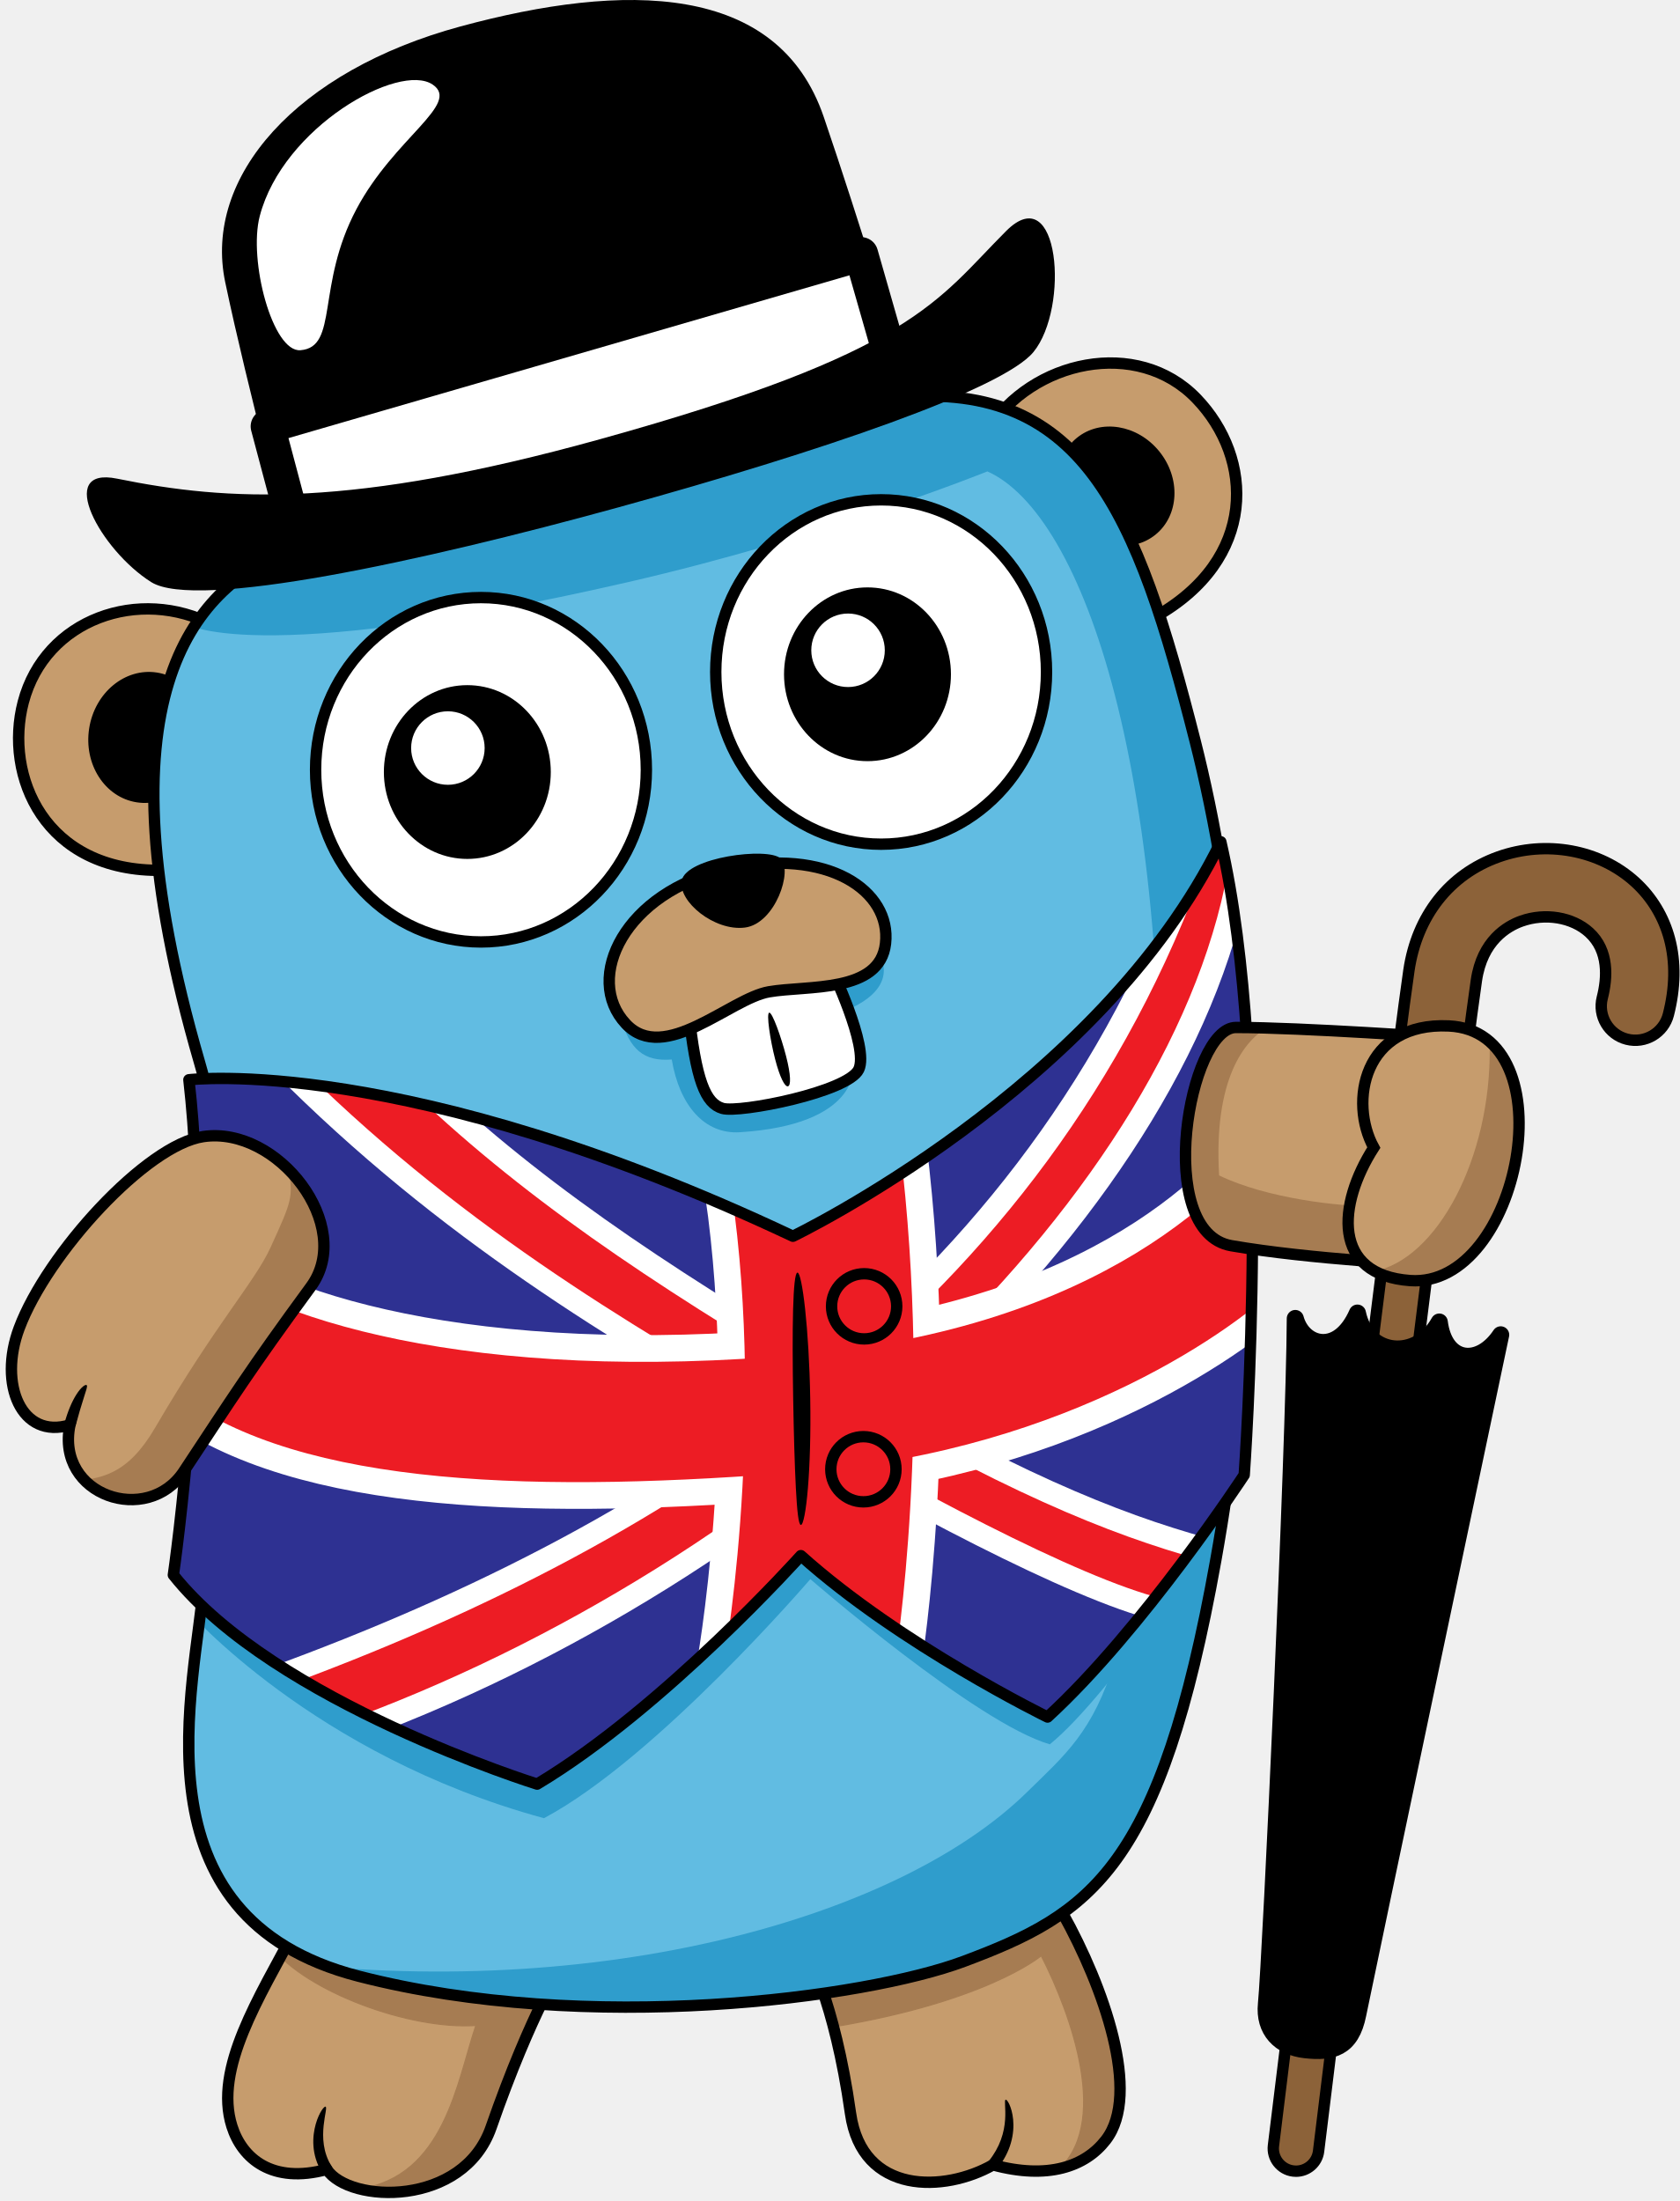
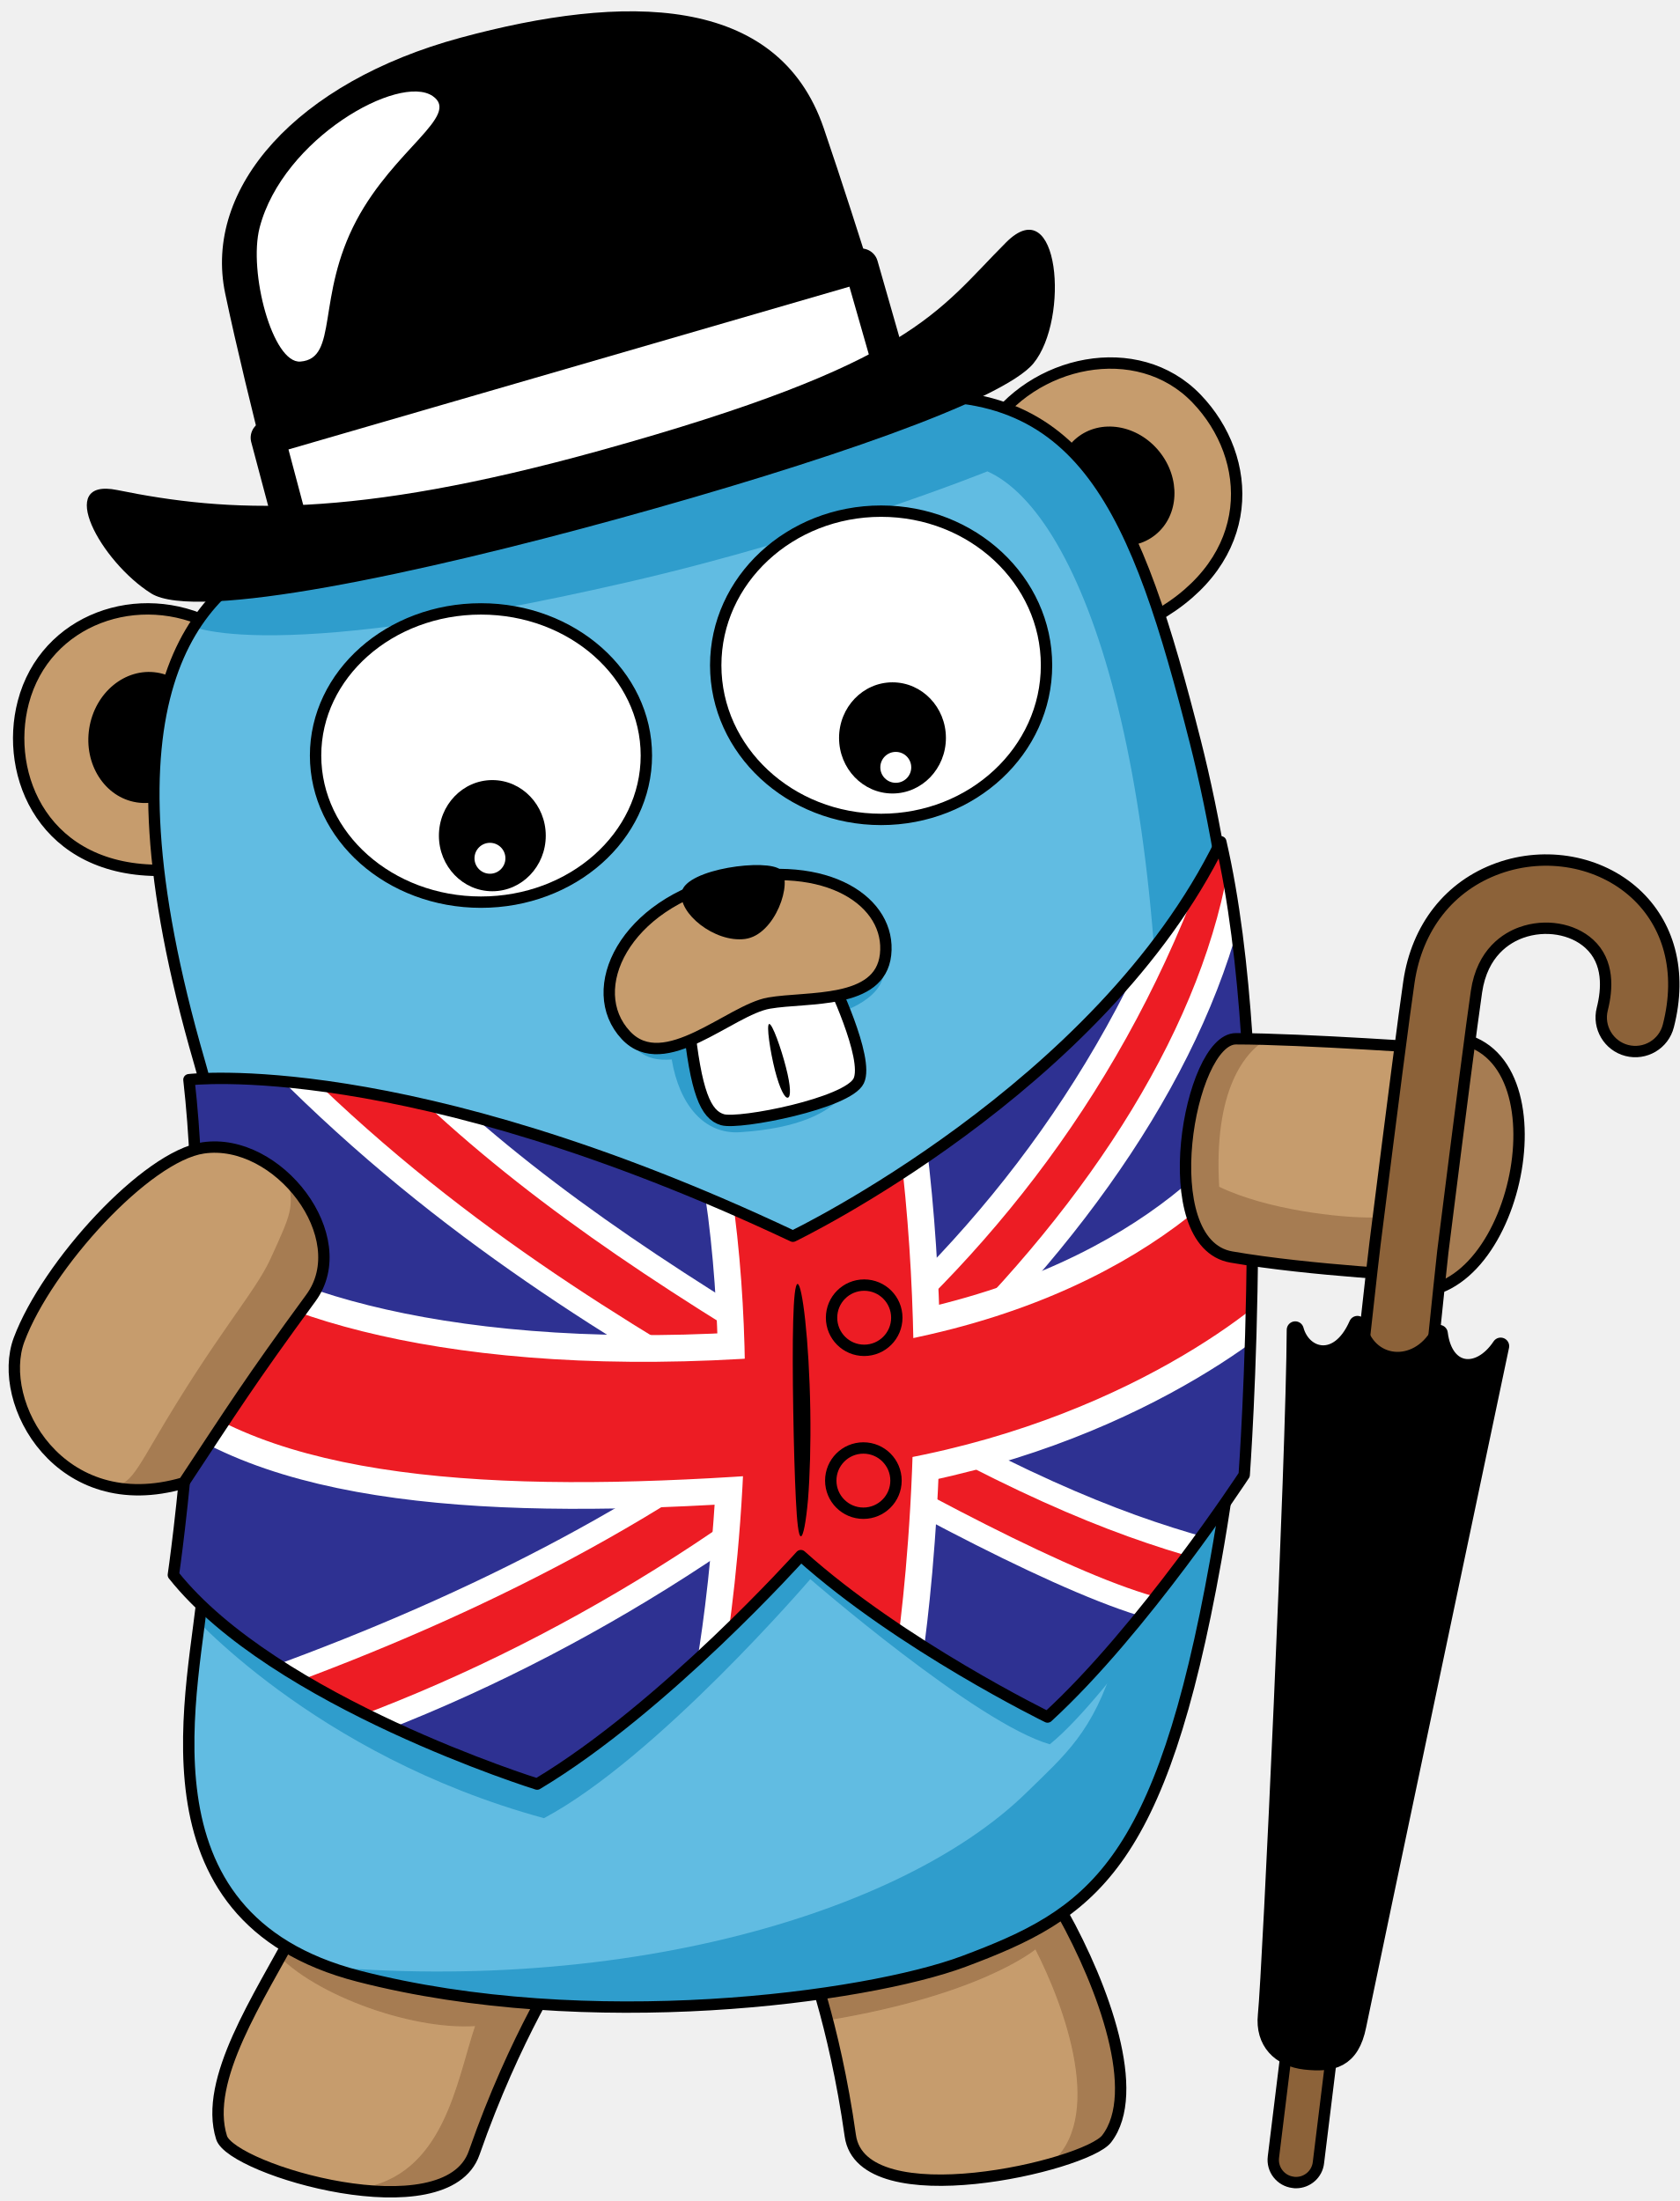
- <svg xmlns="http://www.w3.org/2000/svg" xmlns:xlink="http://www.w3.org/1999/xlink" version="1.1" id="Layer_3" x="0px" y="0px" width="1477.458px" height="1936.383px" viewBox="0 0 1477.458 1936.383" enable-background="new 0 0 1477.458 1936.383" xml:space="preserve">
-   <g>
-     <g>
-       <defs>
-         <path id="SVGID_1_" d="M259.496,1697.944c-31.334,59.332-71.571,121.773-55.5,172.664c9,28.5,35.5,51,83.5,38     c19.765,30.003,120,33.334,144.5-37c35.999-103.346,64.166-145.664,64.166-145.664L259.496,1697.944z" />
-       </defs>
-       <clipPath id="SVGID_2_">
-         <use xlink:href="#SVGID_1_" overflow="visible" />
-       </clipPath>
-       <path clip-path="url(#SVGID_2_)" fill="#C69C6D" d="M194.927,1880.61c-16.68-41.699,46.137-153.332,64.568-182.666    s264.432-9.334,249.432,29.666s-63.829,169.587-97,190C346.927,1957.61,212.927,1925.61,194.927,1880.61z" />
-       <path clip-path="url(#SVGID_2_)" fill="#A67C52" stroke="#A67C52" stroke-miterlimit="10" d="M239.261,1713.277    c30,38.666,120.667,72.666,179.333,68.666c-16.667,49.334-27.334,133.333-103.334,144c36,14,95.334,18.667,122.667-23.333    s80.667-169.333,80.667-169.333l-272-32.666L239.261,1713.277z" />
-       <use xlink:href="#SVGID_1_" overflow="visible" fill="none" stroke="#000000" stroke-width="10" stroke-miterlimit="10" />
-     </g>
-     <path d="M291.737,1905.959c-3.808-6.064-5.943-12.633-6.847-18.867c-0.922-6.24-0.703-12.103-0.2-17.029   c0.512-4.938,1.302-8.961,1.759-11.807c0.465-2.848,0.604-4.526-0.012-4.845c-0.61-0.318-1.976,0.858-3.619,3.438   c-1.635,2.578-3.564,6.566-5.068,11.852c-1.486,5.27-2.561,11.892-2.021,19.372c0.27,3.729,0.961,7.655,2.193,11.594   c1.23,3.938,3.014,7.877,5.333,11.589L291.737,1905.959z" />
-     <g>
-       <defs>
-         <path id="SVGID_3_" d="M934.83,1683.276c36,64.668,69.334,158.668,38,199.334c-18.242,23.674-51.333,35-99.333,22     c-42,24-115.136,27.133-125.334-45.332c-14.167-100.67-39.333-143.334-39.333-143.334L934.83,1683.276z" />
-       </defs>
-       <clipPath id="SVGID_4_">
-         <use xlink:href="#SVGID_3_" overflow="visible" />
-       </clipPath>
-       <path clip-path="url(#SVGID_4_)" fill="#C69C6D" stroke="#A67C52" stroke-miterlimit="10" d="M691.929,1747.278    c13.333,34,46.667,163.334,74,175.334s176,7.334,198-12s48.667-68.002,28.667-120.668s-51.336-131.999-51.336-131.999    L691.929,1747.278z" />
-       <path clip-path="url(#SVGID_4_)" fill="#A67C52" stroke="#A67C52" stroke-miterlimit="10" d="M719.927,1785.277    c146.003-21.999,196-64.665,196-64.665c26.003,50.666,62.669,150.667,12.002,190.667c38.001-1.332,72.001-28.666,67.334-93.332    c-3.821-52.949-54.003-160.002-54.003-160.002l-245.997,49.999L719.927,1785.277z" />
-       <use xlink:href="#SVGID_3_" overflow="visible" fill="none" stroke="#000000" stroke-width="10" stroke-miterlimit="10" />
-     </g>
-     <path d="M877.39,1907.747c5.668-6.996,9.715-14.866,11.863-22.443c2.188-7.582,2.545-14.752,1.983-20.578   c-0.559-5.85-1.973-10.394-3.328-13.351c-1.365-2.965-2.681-4.365-3.314-4.098c-0.641,0.266-0.608,2.021-0.462,5.047   c0.14,3.02,0.394,7.32,0.033,12.524c-0.357,5.193-1.365,11.289-3.683,17.627c-2.292,6.341-5.931,12.877-10.88,18.998   L877.39,1907.747z" />
-     <path fill="#C69C6D" stroke="#000000" stroke-width="10" stroke-linejoin="round" stroke-miterlimit="10" d="M187.675,549.978   c-64.962-34.059-147.896-5.65-167.213,67.779C3.486,682.292,38.769,767.407,142.875,765.676   C246.981,763.946,187.675,549.978,187.675,549.978z" />
-     <ellipse transform="matrix(0.988 0.1545 -0.1545 0.988 101.7622 -12.165)" cx="129.164" cy="648.767" rx="51.321" ry="57.775" />
-     <path fill="#C69C6D" stroke="#000000" stroke-width="10" stroke-linejoin="round" stroke-miterlimit="10" d="M868.544,378.966   c39.045-62.093,131.951-82.356,183.951-28.356c50.521,52.465,54.059,141.492-36.813,192.318   C924.81,593.755,868.544,378.966,868.544,378.966z" />
-     <ellipse transform="matrix(-0.7765 0.6301 -0.6301 -0.7765 2013.862 141.2454)" cx="981.883" cy="427.757" rx="48.731" ry="54.86" />
-     <g>
-       <defs>
-         <path id="SVGID_5_" d="M179.496,1390.608c-7.283,92.861-66,296,136,348s446.119,19.145,532.084-12.947     c112.494-41.998,173.306-81.508,221.916-353.053c58-324,14-593.998-18-719.998c-51.269-201.87-98-322-270-302     s-459.91,104.212-530,134c-80,34-170,126-76,450C223.369,1099.618,187.496,1288.608,179.496,1390.608z" />
-       </defs>
-       <clipPath id="SVGID_6_">
-         <use xlink:href="#SVGID_5_" overflow="visible" />
-       </clipPath>
-       <path clip-path="url(#SVGID_6_)" fill="#61BCE2" d="M119.496,522.61c-40.211,137.866,8,368-4,611.998c-12,244-20,564,104,624    s664,24,736-44s172-360,164-664c-8-303.998-52-699.998-196-727.998S147.496,426.61,119.496,522.61z" />
-       <path clip-path="url(#SVGID_6_)" fill="#2F9DCC" d="M162.115,548.22c0,0,56.997,40.5,389.98-35.998    c174.006-39.975,316.483-97.492,316.483-97.492c83.996,37.499,164.917,263.88,150.917,671.878c-14,408-50.43,425.561-116,490    c-116,114-390,188-686,146c228,94,510,90,612,56s240-82,268-242s62-791.998,38-885.998s-178-346-272-356s-712,164-712,164    L162.115,548.22z" />
-       <path clip-path="url(#SVGID_6_)" fill="#2F9DCC" d="M164.162,1415.942c0,0,111,128.334,314.334,183.666    c99.303-52.814,234.334-210.332,234.334-210.332s145.999,126.666,210.666,145.332c54.843-44.41,155.998-198.666,155.998-198.666    l11.074-54.258l-922.454,80.996L164.162,1415.942z" />
-       <use xlink:href="#SVGID_5_" overflow="visible" fill="none" stroke="#000000" stroke-width="10" stroke-miterlimit="10" />
-     </g>
-     <path fill="#2F9DCC" d="M545.928,895.277c8,28,20.332,38.833,44.999,36.833c6.667,40,28.554,66.003,60,64   c104.667-6.666,99.667-56.833,99.667-56.833l-11.333-48.667c0,0,53.333-16,34-52S545.928,895.277,545.928,895.277   S537.928,867.277,545.928,895.277z" />
-   </g>
-   <g>
-     <defs>
-       <path id="SVGID_7_" d="M166.164,949.944c22,192.998-13.668,435.664-13.668,435.664c89,112,320,184,320,184c112-67,232-201,232-201    c88,79,217,142,217,142c84-77,173-213,173-213s26.099-355.665-20.568-556.998c-106,217-376.432,346.998-376.432,346.998    C356.496,926.61,166.164,949.944,166.164,949.944z" />
-     </defs>
-     <clipPath id="SVGID_8_">
-       <use xlink:href="#SVGID_7_" overflow="visible" />
-     </clipPath>
-     <path clip-path="url(#SVGID_8_)" fill="#2E3192" d="M469.52,1579.155c-0.584-0.182-59.18-18.566-127.862-50.477   c-92.828-43.129-159.105-89.172-196.991-136.848l-2.694-3.391l0.63-4.285c0.354-2.414,35.22-243.633,13.626-433.078l-1.123-9.852   l9.841-1.207c0.417-0.051,10.438-1.252,29.603-1.252c63.093,0,237.847,13.461,502.391,137.529   c16.702-10.115,78.137-48.57,147.585-107.389c74.539-63.131,173.864-163.329,223.751-282.168l12.385-29.502l6.619,31.305   c24.986,118.164,28.319,277.76,26.716,390.834c-1.734,122.297-9.454,218.092-9.532,219.047l-0.207,2.533l-1.393,2.129   c-3.662,5.596-90.651,137.934-174.61,214.896l-5.022,4.604l-6.123-2.99c-5.17-2.525-124.342-61.113-211.85-136.98   c-26.997,29.25-129.369,136.797-227.628,195.576l-3.839,2.297L469.52,1579.155z" />
-     <g clip-path="url(#SVGID_8_)">
-       <g>
-         <path fill="none" stroke="#FFFFFF" stroke-width="40" d="M254.496,928.61c145.666,146.664,294.334,233.998,438.334,317.332     c135.822,78.6,277.667,152.334,342.667,163.334c44-28,33.048-29.35,21.999-36.668c-83-23-177.333-61.334-338-156.666     c-146.895-87.16-263-164.334-364.666-263.332c-27.609-29.592-55.834-17-55.834-17L254.496,928.61z" />
-         <path fill="none" stroke="#FFFFFF" stroke-width="40" d="M243.496,1485.942c355-129.334,688.932-344.832,824.932-748.832     c4.333-5.5,7-13,14.167-9.166c5.076,2.715,1.667,16.583-0.167,24.166c-44.199,294.254-396.52,625.569-786.932,765.166     C228,1517.276,243.496,1485.942,243.496,1485.942z" />
-       </g>
-       <g>
-         <path fill="#ED1C24" d="M254.496,928.61c145.666,146.664,294.334,233.998,438.334,317.332     c135.822,78.6,277.667,152.334,342.667,163.334c44-28,33.048-29.35,21.999-36.668c-83-23-177.333-61.334-338-156.666     c-146.895-87.16-263-164.334-364.666-263.332c-27.609-29.592-55.834-17-55.834-17L254.496,928.61z" />
-         <path fill="#ED1C24" d="M243.496,1485.942c355-129.334,688.932-344.832,824.932-748.832c4.333-5.5,7-13,14.167-9.166     c5.076,2.715,1.667,16.583-0.167,24.166c-44.199,294.254-396.52,625.569-786.932,765.166     C228,1517.276,243.496,1485.942,243.496,1485.942z" />
-       </g>
-     </g>
-     <g clip-path="url(#SVGID_8_)">
-       <g>
-         <path fill="none" stroke="#FFFFFF" stroke-width="47" d="M161.496,1099.608c69,62,256,118,544,92     c261.229-23.582,381-144,422-208.999s26.722,119.278-1,146.999c-36,36-183,146-416,165s-445,15-556-69     C109.496,1158.608,161.496,1099.608,161.496,1099.608z" />
-         <path fill="none" stroke="#FFFFFF" stroke-width="47" d="M643.496,1047.608c31,213-8,423-8,423l152-10c0,0,34-209,4-452.999     C722.496,1029.608,643.496,1047.608,643.496,1047.608z" />
-       </g>
-       <g>
-         <path fill="#ED1C24" d="M161.496,1099.608c69,62,256,118,544,92c261.229-23.582,381-144,422-208.999s26.722,119.278-1,146.999     c-36,36-183,146-416,165s-445,15-556-69C109.496,1158.608,161.496,1099.608,161.496,1099.608z" />
-         <path fill="#ED1C24" d="M643.496,1047.608c31,213-8,423-8,423l152-10c0,0,34-209,4-452.999     C722.496,1029.608,643.496,1047.608,643.496,1047.608z" />
-       </g>
-     </g>
-     <use xlink:href="#SVGID_7_" overflow="visible" fill="none" stroke="#000000" stroke-width="10" stroke-linejoin="round" stroke-miterlimit="10" />
-   </g>
-   <g>
-     <g>
-       <defs>
-         <path id="SVGID_9_" d="M178.83,999.943c-50,7.334-137.336,102.665-162.002,168.665c-18.426,49.301,2.002,98,44.668,85     c-12.666,62.334,68.262,89.13,100.099,41.003c43-65,57.901-89.003,111.901-162.669C312.523,1078.7,244.501,990.31,178.83,999.943     z" />
-       </defs>
-       <clipPath id="SVGID_10_">
-         <use xlink:href="#SVGID_9_" overflow="visible" />
-       </clipPath>
-       <path clip-path="url(#SVGID_10_)" fill="#C69C6D" d="M115.636,1329.301c-20.235-0.002-39.631-8.955-51.883-23.948    c-9.057-11.083-13.695-24.823-13.565-39.659c-0.708,0.03-1.412,0.046-2.112,0.046c-14.818,0-27.77-6.904-36.468-19.44    c-13.827-19.929-15.417-51.04-4.147-81.192c12.304-32.923,39.817-73.932,73.598-109.697c16.889-17.882,60.082-60.046,96.32-65.361    c3.766-0.552,7.629-0.832,11.482-0.832c36.851,0,75.992,26.446,95.185,64.312c15.413,30.408,14.508,61.144-2.484,84.325    c-46.046,62.814-63.265,88.938-94.525,136.363c-5.248,7.962-10.881,16.508-17.102,25.911    c-12.264,18.539-32.054,29.173-54.29,29.173C115.64,1329.301,115.64,1329.301,115.636,1329.301z" />
-       <path clip-path="url(#SVGID_10_)" fill="#A67C52" d="M60.427,1303.11c28.5-1.5,51.858-5.646,76-47    c54-92.5,87.713-128.352,101.5-158.5c18.869-41.26,20-44.5,16-68c18,16.667,60.667,61.667,26.667,105.667    S176.427,1282.61,159.427,1311.61S82.927,1335.11,60.427,1303.11z" />
-       <use xlink:href="#SVGID_9_" overflow="visible" fill="none" stroke="#000000" stroke-width="10" stroke-miterlimit="10" />
-     </g>
-     <ellipse fill="#FFFFFF" stroke="#000000" stroke-width="10" stroke-miterlimit="10" cx="423.101" cy="677.214" rx="145.493" ry="151.492" />
-     <ellipse cx="411.101" cy="679.214" rx="73.417" ry="76.443" />
-     <circle fill="#FFFFFF" cx="393.995" cy="658.11" r="32.333" />
-     <ellipse fill="#FFFFFF" stroke="#000000" stroke-width="10" stroke-miterlimit="10" cx="775.101" cy="591.214" rx="145.493" ry="151.492" />
-     <ellipse cx="763.101" cy="593.214" rx="73.417" ry="76.443" />
-     <path fill="#FFFFFF" stroke="#000000" stroke-width="10" stroke-miterlimit="10" d="M605.581,887.917   c6.536,63.168,15.081,82.873,29.983,87.219c14.903,4.348,110.365-14.442,119.827-34.229c9.462-19.785-24.904-90.602-24.904-90.602   s-40.942-2.951-78.095,3.188C615.24,859.633,605.581,887.917,605.581,887.917z" />
-     <circle fill="#FFFFFF" cx="745.995" cy="572.109" r="32.333" />
-     <path d="M676.646,890.938c2.681-0.69,10.563,21.595,14.837,38.185c4.272,16.59,4.355,25.882,1.68,26.571   s-7.092-7.487-11.364-24.077C677.526,915.027,673.969,891.627,676.646,890.938z" />
-     <path fill="#C69C6D" stroke="#000000" stroke-width="10" stroke-miterlimit="10" d="M639.496,764.61   c-89.819,19.921-126.633,95.908-88.896,136.2c33.838,36.129,91.711-22.377,125.857-28.253c34.145-5.876,97.492,1.43,102.513-42.466   C784.244,783.968,728.462,744.878,639.496,764.61z" />
-     <path d="M599.705,774.75c-3.398,18.354,28.805,44.68,55.557,41.301c26.753-3.381,42.518-50.527,31.42-60.788   C675.583,745.002,603.517,754.166,599.705,774.75z" />
-     <path d="M66.32,1254.919c2.697-9.98,5.325-18.858,7.388-25.223c1.019-3.189,1.878-5.756,2.388-7.61   c0.506-1.859,0.662-3.002,0.165-3.476c-0.502-0.482-1.8-0.042-3.416,1.331c-1.623,1.367-3.565,3.655-5.52,6.707   c-3.941,6.094-7.845,15.241-10.653,25.647L66.32,1254.919z" />
-     <g>
-       <defs>
-         <path id="SVGID_11_" d="M1087.163,903.943c-41.109,0-73,179.999-4,191.999s172,17,172,17l17-199.999     C1272.163,912.943,1145.163,903.943,1087.163,903.943z" />
-       </defs>
-       <clipPath id="SVGID_12_">
-         <use xlink:href="#SVGID_11_" overflow="visible" />
-       </clipPath>
-       <path clip-path="url(#SVGID_12_)" fill="#C69C6D" d="M1079.927,895.11c27.572,0,150.5,11,164.5,11.5s-5.5,211.5-38,208.5    s-114.5-14-133.5-17.5s-37.5-37.5-32.5-98S1067.427,895.11,1079.927,895.11z" />
-       <path clip-path="url(#SVGID_12_)" fill="#A67C52" d="M1117.26,902.61c-23,11.667-49.833,47.5-44.833,131.5    c42.001,20.334,107,27.5,134.5,27s1,62.5,1,62.5s-123.5-9-145-23.5s-38-69-35-101.5s15.5-99,38-104.5    S1117.26,902.61,1117.26,902.61z" />
-       <use xlink:href="#SVGID_11_" overflow="visible" fill="none" stroke="#000000" stroke-width="10" stroke-miterlimit="10" />
-     </g>
-     <path fill="#8C6239" stroke="#000000" stroke-width="10" stroke-linejoin="round" stroke-miterlimit="10" d="M1239.397,1117.588   c-1.249,0-2.512-0.078-3.783-0.236c-16.438-2.068-28.088-17.072-26.021-33.512c15.794-125.533,25.812-202.911,29.775-229.982   c7.056-48.189,35.741-84.631,78.703-99.979c41.942-14.982,89.177-6.303,120.342,22.108c14.637,13.343,25.089,30.637,30.227,50.011   c5.415,20.42,5.069,42.843-1.026,66.647c-4.111,16.051-20.454,25.731-36.505,21.62s-25.73-20.455-21.62-36.505   c4.447-17.365,6.062-41.426-11.496-57.433c-14.748-13.444-38.753-17.44-59.735-9.946c-12.564,4.488-34.407,17.235-39.521,52.168   c-3.905,26.673-13.868,103.646-29.611,228.78C1267.216,1106.499,1254.296,1117.588,1239.397,1117.588z" />
-     <path fill="#8C6239" stroke="#000000" stroke-width="10" stroke-linejoin="round" stroke-miterlimit="10" d="M1140.091,1910.155   c-0.812,0-1.631-0.049-2.455-0.15c-10.964-1.342-18.765-11.318-17.422-22.281c0.605-4.947,60.994-498.164,99.301-802.635   c1.379-10.959,11.369-18.727,22.341-17.346c10.959,1.379,18.726,11.381,17.347,22.34c-38.299,304.402-98.68,797.555-99.285,802.5   C1158.676,1902.721,1150.052,1910.155,1140.091,1910.155z" />
-     <path stroke="#000000" stroke-width="15" stroke-linecap="round" stroke-linejoin="round" stroke-miterlimit="10" d="   M1114.039,1762.997c-2.364,23.223,11.996,37.83,34.064,40.281c23.671,2.629,40.332-1.064,46.286-31.072   c5.953-30.01,125.73-597.865,125.73-597.865c-18.623,28.029-49.294,25.412-54.021-11.248c-19.277,34.697-63.949,30.768-72.01-7.889   c-16.606,38.029-47.955,29.412-54.662,4.752C1138.935,1271.292,1117.979,1724.325,1114.039,1762.997z" />
-     <g>
-       <path d="M256.609,486.726c0,0-38.998-145.492-58.498-238.487C178.613,155.243,261.108,62.249,405.1,23.25    c143.993-38.998,278.986-38.998,319.484,79.496c31.624,92.527,68.996,215.988,68.996,215.988S664.587,380.233,513.095,425.23    S256.609,486.726,256.609,486.726z" />
-       <polygon fill="#FFFFFF" stroke="#000000" stroke-width="30" stroke-linejoin="round" stroke-miterlimit="10" points="    235.496,375.111 757.496,223.611 789.996,337.111 523.996,424.111 264.996,486.111   " />
-       <path d="M102.996,421.111c98,20,206,26,424.666-34.667c276.646-76.752,296.084-121.872,357.417-183.205    c46.824-46.824,55.999,67.494,23.999,106.494c-26.949,32.844-187.416,87.711-365.416,136.711    c-172.807,47.57-370.994,90.629-410.666,65.667C88.496,484.111,47.942,409.875,102.996,421.111z" />
-       <path fill="#FFFFFF" d="M264.33,308.111c33.684-2.749,13.477-56.923,49.332-124.333c33.334-62.667,91.909-92.35,67-109.334    c-29.333-20-131.666,37.167-152.166,115.667C218.326,229.053,239.83,310.111,264.33,308.111z" />
-     </g>
-     <path d="M704.496,1341.608c-2.061-0.104-3.359-12.527-4.412-32.574c-1.033-20.049-1.82-47.719-2.346-78.325   c-1.033-61.197-0.433-110.878,3.758-111.101c4.088-0.225,10.199,49.3,11.24,110.849c0.527,30.762-0.362,58.62-2.045,78.743   C709.029,1329.326,706.576,1341.713,704.496,1341.608z" />
-     <circle fill="none" stroke="#000000" stroke-width="10" stroke-linejoin="round" stroke-miterlimit="10" cx="760.161" cy="1149.276" r="28.667" />
-     <circle fill="none" stroke="#000000" stroke-width="10" stroke-linejoin="round" stroke-miterlimit="10" cx="759.495" cy="1292.608" r="28.667" />
-     <g>
-       <defs>
-         <path id="SVGID_13_" d="M1274.496,902.61c-75.242-3.549-88,67-66,106.999c-32,49.999-37.081,112.015,32,116.999     C1337.496,1133.608,1380.496,907.61,1274.496,902.61z" />
-       </defs>
-       <clipPath id="SVGID_14_">
-         <use xlink:href="#SVGID_13_" overflow="visible" />
-       </clipPath>
-       <path clip-path="url(#SVGID_14_)" fill="#C69C6D" d="M1213.927,912.61c-16.193,13.068-58.14,173.515-18,204.5    c28.5,22,107,35.5,140-83.5S1270.927,866.61,1213.927,912.61z" />
-       <path clip-path="url(#SVGID_14_)" fill="#A67C52" d="M1207.927,1118.61c56-10,104-100,102.5-198    c31.432,3.5,39.575,57.736,28.5,102.5C1314.927,1120.11,1262.927,1151.61,1207.927,1118.61z" />
-       <use xlink:href="#SVGID_13_" overflow="visible" fill="none" stroke="#000000" stroke-width="10" stroke-miterlimit="10" />
-     </g>
-   </g>
+ <svg xmlns="http://www.w3.org/2000/svg" xmlns:xlink="http://www.w3.org/1999/xlink" version="1.1" id="Layer_3" x="0px" y="0px" viewBox="0 0 1477.5 1936.4" style="enable-background:new 0 0 1477.5 1936.4;" xml:space="preserve">
+   <style type="text/css">
+ 	.st0{clip-path:url(#SVGID_6_);fill:#C69C6D;}
+ 	.st1{clip-path:url(#SVGID_10_);fill:#A67C52;stroke:#A67C52;stroke-miterlimit:10;}
+ 	.st2{fill:none;stroke:#000000;stroke-width:10;stroke-miterlimit:10;}
+ 	.st3{clip-path:url(#SVGID_13_);fill:#C69C6D;stroke:#A67C52;stroke-miterlimit:10;}
+ 	.st4{clip-path:url(#SVGID_15_);fill:#A67C52;stroke:#A67C52;stroke-miterlimit:10;}
+ 	.st5{fill:#C69C6D;stroke:#000000;stroke-width:10;stroke-linejoin:round;stroke-miterlimit:10;}
+ 	.st6{clip-path:url(#SVGID_17_);fill:#61BCE2;}
+ 	.st7{clip-path:url(#SVGID_19_);fill:#2F9DCC;}
+ 	.st8{clip-path:url(#SVGID_21_);fill:#2F9DCC;}
+ 	.st9{fill:#2F9DCC;}
+ 	.st10{clip-path:url(#SVGID_23_);fill:#2E3192;}
+ 	.st11{clip-path:url(#SVGID_25_);}
+ 	.st12{fill:none;stroke:#FFFFFF;stroke-width:40;}
+ 	.st13{fill:#ED1C24;}
+ 	.st14{clip-path:url(#SVGID_27_);}
+ 	.st15{fill:none;stroke:#FFFFFF;stroke-width:47;}
+ 	.st16{fill:none;stroke:#000000;stroke-width:10;stroke-linejoin:round;stroke-miterlimit:10;}
+ 	.st17{clip-path:url(#SVGID_29_);fill:#C69C6D;}
+ 	.st18{clip-path:url(#SVGID_31_);fill:#A67C52;}
+ 	.st19{fill:#FFFFFF;stroke:#000000;stroke-width:10;stroke-miterlimit:10;}
+ 	.st20{fill:#FFFFFF;}
+ 	.st21{fill:#C69C6D;stroke:#000000;stroke-width:10;stroke-miterlimit:10;}
+ 	.st22{clip-path:url(#SVGID_33_);fill:#C69C6D;}
+ 	.st23{clip-path:url(#SVGID_35_);fill:#A67C52;}
+ 	.st24{fill:#8C6239;stroke:#000000;stroke-width:10;stroke-linejoin:round;stroke-miterlimit:10;}
+ 	.st25{fill:#FFFFFF;stroke:#000000;stroke-width:30;stroke-linejoin:round;stroke-miterlimit:10;}
+ 	.st26{clip-path:url(#SVGID_39_);fill:#A67C52;}
+ 	.st27{stroke:#000000;stroke-width:15;stroke-linecap:round;stroke-linejoin:round;stroke-miterlimit:10;}
+ </style>
+   <g>
+     <g>
+       <g>
+         <defs>
+           <path id="SVGID_4_" d="M259.5,1697.9c-31.3,59.3-80.6,131.8-64.6,182.7c9,28.5,194.9,90.1,219.4,19.7      c36-103.3,81.8-174.4,81.8-174.4L259.5,1697.9z" />
+         </defs>
+         <clipPath id="SVGID_6_">
+           <use xlink:href="#SVGID_4_" style="overflow:visible;" />
+         </clipPath>
+         <path class="st0" d="M188,1872.3c-16.7-41.7,46.1-153.3,64.6-182.7s264.4-9.3,249.4,29.7s-63.8,169.6-97,190     C340,1949.3,206,1917.3,188,1872.3z" />
+       </g>
+       <g>
+         <defs>
+           <path id="SVGID_8_" d="M259.5,1697.9c-31.3,59.3-71.6,121.8-55.5,172.7c9,28.5,188.6,93.9,213.1,23.5      c36-103.3,79-168.2,79-168.2L259.5,1697.9z" />
+         </defs>
+         <clipPath id="SVGID_10_">
+           <use xlink:href="#SVGID_8_" style="overflow:visible;" />
+         </clipPath>
+         <path class="st1" d="M239.3,1713.3c30,38.7,120.7,72.7,179.3,68.7c-16.7,49.3-27.3,133.3-103.3,144c36,14,95.3,18.7,122.7-23.3     s80.7-169.3,80.7-169.3l-272-32.7L239.3,1713.3z" />
+       </g>
+       <g>
+         <path id="SVGID_1_" class="st2" d="M259.5,1697.9c-31.3,59.3-80.6,131.8-64.6,182.7c9,28.5,197.7,83.8,222.2,13.5     c36-103.3,79-168.2,79-168.2L259.5,1697.9z" />
+       </g>
+     </g>
+     <g>
+       <g>
+         <defs>
+           <path id="SVGID_12_" d="M934.8,1683.3c36,64.7,69.3,158.7,38,199.3c-29.7,33.2-230.5,72.1-228.3-20.3      c-14.2-100.7-35.7-146.4-35.7-146.4L934.8,1683.3z" />
+         </defs>
+         <clipPath id="SVGID_13_">
+           <use xlink:href="#SVGID_12_" style="overflow:visible;" />
+         </clipPath>
+         <path class="st3" d="M715.8,1765.8c6.5,16.5-5.9,120.8,55,154.1c64.5,35.3,175.8,8.5,187.1-1.5c22-19.3,51.7-47.7,31.7-100.4     s-51.3-132-51.3-132L715.8,1765.8z" />
+       </g>
+       <g>
+         <defs>
+           <path id="SVGID_14_" d="M938.3,1689.6c34.4,63.8,64.4,152.3,35.2,192.1c-0.4,0.6-0.8,1.3-1.1,1.9      c-20.8,43.9-213.1,76-224.2-24.4c-9.9-70.1-25-112-33.4-131.1c-2.7-6.2,1.2-13.3,8-14.3l205-29.6      C932,1683.7,936.2,1685.8,938.3,1689.6z" />
+         </defs>
+         <clipPath id="SVGID_15_">
+           <use xlink:href="#SVGID_14_" style="overflow:visible;" />
+         </clipPath>
+         <path class="st4" d="M715,1779c146-22,196-64.7,196-64.7c26,50.7,62.7,150.7,12,190.7c38-1.3,72-28.7,67.3-93.3     c-3.8-52.9-54-160-54-160l-246,50L715,1779z" />
+       </g>
+       <g>
+         <path id="SVGID_3_" class="st2" d="M934.8,1683.3c36,64.7,70,157.8,38.7,198.4c-18.2,23.7-215.3,69.8-225.5-2.7     c-14.2-100.7-39.2-163.1-39.2-163.1L934.8,1683.3z" />
+       </g>
+     </g>
+     <path class="st5" d="M187.7,550c-65-34.1-147.9-5.7-167.2,67.8c-17,64.5,18.3,149.6,122.4,147.9C247,763.9,187.7,550,187.7,550z" />
+     <ellipse transform="matrix(0.1545 -0.988 0.988 0.1545 -531.7933 676.1291)" cx="129.1" cy="648.8" rx="57.8" ry="51.3" />
+     <path class="st5" d="M868.5,379c39-62.1,132-82.4,184-28.4c50.5,52.5,54.1,141.5-36.8,192.3C924.8,593.8,868.5,379,868.5,379z" />
+     <ellipse transform="matrix(0.7765 -0.6301 0.6301 0.7765 -50.0986 714.3065)" cx="981.9" cy="427.8" rx="48.7" ry="54.9" />
+     <g>
+       <g>
+         <defs>
+           <path id="SVGID_16_" d="M179.5,1390.6c-7.3,92.9-66,296,136,348s446.1,19.1,532.1-12.9c112.5-42,173.3-81.5,221.9-353.1      c58-324,14-594-18-720c-51.3-201.9-98-322-270-302s-459.9,104.2-530,134c-80,34-170,126-76,450      C223.4,1099.6,187.5,1288.6,179.5,1390.6z" />
+         </defs>
+         <clipPath id="SVGID_17_">
+           <use xlink:href="#SVGID_16_" style="overflow:visible;" />
+         </clipPath>
+         <path class="st6" d="M119.5,522.6c-40.2,137.9,8,368-4,612c-12,244-20,564,104,624s664,24,736-44s172-360,164-664     c-8-304-52-700-196-728S147.5,426.6,119.5,522.6z" />
+       </g>
+       <g>
+         <defs>
+           <path id="SVGID_18_" d="M179.5,1390.6c-7.3,92.9-66,296,136,348s446.1,19.1,532.1-12.9c112.5-42,173.3-81.5,221.9-353.1      c58-324,14-594-18-720c-51.3-201.9-98-322-270-302s-459.9,104.2-530,134c-80,34-170,126-76,450      C223.4,1099.6,187.5,1288.6,179.5,1390.6z" />
+         </defs>
+         <clipPath id="SVGID_19_">
+           <use xlink:href="#SVGID_18_" style="overflow:visible;" />
+         </clipPath>
+         <path class="st7" d="M162.1,548.2c0,0,57,40.5,390-36c174-40,316.5-97.5,316.5-97.5c84,37.5,164.9,263.9,150.9,671.9     c-14,408-50.4,425.6-116,490c-116,114-390,188-686,146c228,94,510,90,612,56s240-82,268-242s62-792,38-886s-178-346-272-356     s-712,164-712,164L162.1,548.2z" />
+       </g>
+       <g>
+         <defs>
+           <path id="SVGID_20_" d="M179.5,1390.6c-7.3,92.9-66,296,136,348s446.1,19.1,532.1-12.9c112.5-42,173.3-81.5,221.9-353.1      c58-324,14-594-18-720c-51.3-201.9-98-322-270-302s-459.9,104.2-530,134c-80,34-170,126-76,450      C223.4,1099.6,187.5,1288.6,179.5,1390.6z" />
+         </defs>
+         <clipPath id="SVGID_21_">
+           <use xlink:href="#SVGID_20_" style="overflow:visible;" />
+         </clipPath>
+         <path class="st8" d="M164.2,1415.9c0,0,111,128.3,314.3,183.7c99.3-52.8,234.3-210.3,234.3-210.3s146,126.7,210.7,145.3     c54.8-44.4,156-198.7,156-198.7l11.1-54.3l-922.5,81L164.2,1415.9z" />
+       </g>
+       <g>
+         <path id="SVGID_5_" class="st2" d="M179.5,1390.6c-7.3,92.9-66,296,136,348s446.1,19.1,532.1-12.9     c112.5-42,173.3-81.5,221.9-353.1c58-324,14-594-18-720c-51.3-201.9-98-322-270-302s-459.9,104.2-530,134c-80,34-170,126-76,450     C223.4,1099.6,187.5,1288.6,179.5,1390.6z" />
+       </g>
+     </g>
+     <path class="st9" d="M545.9,895.3c8,28,20.3,38.8,45,36.8c6.7,40,28.6,66,60,64c104.7-6.7,99.7-56.8,99.7-56.8l-11.3-48.7   c0,0,53.3-16,34-52S545.9,895.3,545.9,895.3S537.9,867.3,545.9,895.3z" />
+   </g>
+   <g>
+     <g>
+       <defs>
+         <path id="SVGID_22_" d="M166.2,949.9c22,193-13.7,435.7-13.7,435.7c89,112,320,184,320,184c112-67,232-201,232-201     c88,79,217,142,217,142c84-77,173-213,173-213s26.1-355.7-20.6-557c-106,217-376.4,347-376.4,347     C356.5,926.6,166.2,949.9,166.2,949.9z" />
+       </defs>
+       <clipPath id="SVGID_23_">
+         <use xlink:href="#SVGID_22_" style="overflow:visible;" />
+       </clipPath>
+       <path class="st10" d="M469.5,1579.2c-0.6-0.2-59.2-18.6-127.9-50.5c-92.8-43.1-159.1-89.2-197-136.8l-2.7-3.4l0.6-4.3    c0.4-2.4,35.2-243.6,13.6-433.1l-1.1-9.9l9.8-1.2c0.4-0.1,10.4-1.3,29.6-1.3c63.1,0,237.8,13.5,502.4,137.5    c16.7-10.1,78.1-48.6,147.6-107.4c74.5-63.1,173.9-163.3,223.8-282.2l12.4-29.5l6.6,31.3c25,118.2,28.3,277.8,26.7,390.8    c-1.7,122.3-9.5,218.1-9.5,219l-0.2,2.5l-1.4,2.1c-3.7,5.6-90.7,137.9-174.6,214.9l-5,4.6l-6.1-3c-5.2-2.5-124.3-61.1-211.9-137    c-27,29.2-129.4,136.8-227.6,195.6l-3.8,2.3L469.5,1579.2z" />
+     </g>
+     <g>
+       <defs>
+         <path id="SVGID_24_" d="M166.2,949.9c22,193-13.7,435.7-13.7,435.7c89,112,320,184,320,184c112-67,232-201,232-201     c88,79,217,142,217,142c84-77,173-213,173-213s26.1-355.7-20.6-557c-106,217-376.4,347-376.4,347     C356.5,926.6,166.2,949.9,166.2,949.9z" />
+       </defs>
+       <clipPath id="SVGID_25_">
+         <use xlink:href="#SVGID_24_" style="overflow:visible;" />
+       </clipPath>
+       <g class="st11">
+         <g>
+           <path class="st12" d="M254.5,928.6c145.7,146.7,294.3,234,438.3,317.3c135.8,78.6,277.7,152.3,342.7,163.3      c44-28,33-29.3,22-36.7c-83-23-177.3-61.3-338-156.7c-146.9-87.2-263-164.3-364.7-263.3c-27.6-29.6-55.8-17-55.8-17L254.5,928.6      z" />
+           <path class="st12" d="M243.5,1485.9c355-129.3,688.9-344.8,824.9-748.8c4.3-5.5,7-13,14.2-9.2c5.1,2.7,1.7,16.6-0.2,24.2      c-44.2,294.3-396.5,625.6-786.9,765.2C228,1517.3,243.5,1485.9,243.5,1485.9z" />
+         </g>
+         <g>
+           <path class="st13" d="M254.5,928.6c145.7,146.7,294.3,234,438.3,317.3c135.8,78.6,277.7,152.3,342.7,163.3      c44-28,33-29.3,22-36.7c-83-23-177.3-61.3-338-156.7c-146.9-87.2-263-164.3-364.7-263.3c-27.6-29.6-55.8-17-55.8-17L254.5,928.6      z" />
+           <path class="st13" d="M243.5,1485.9c355-129.3,688.9-344.8,824.9-748.8c4.3-5.5,7-13,14.2-9.2c5.1,2.7,1.7,16.6-0.2,24.2      c-44.2,294.3-396.5,625.6-786.9,765.2C228,1517.3,243.5,1485.9,243.5,1485.9z" />
+         </g>
+       </g>
+     </g>
+     <g>
+       <defs>
+         <path id="SVGID_26_" d="M166.2,949.9c22,193-13.7,435.7-13.7,435.7c89,112,320,184,320,184c112-67,232-201,232-201     c88,79,217,142,217,142c84-77,173-213,173-213s26.1-355.7-20.6-557c-106,217-376.4,347-376.4,347     C356.5,926.6,166.2,949.9,166.2,949.9z" />
+       </defs>
+       <clipPath id="SVGID_27_">
+         <use xlink:href="#SVGID_26_" style="overflow:visible;" />
+       </clipPath>
+       <g class="st14">
+         <g>
+           <path class="st15" d="M161.5,1099.6c69,62,256,118,544,92c261.2-23.6,381-144,422-209s26.7,119.3-1,147c-36,36-183,146-416,165      s-445,15-556-69C109.5,1158.6,161.5,1099.6,161.5,1099.6z" />
+           <path class="st15" d="M643.5,1047.6c31,213-8,423-8,423l152-10c0,0,34-209,4-453C722.5,1029.6,643.5,1047.6,643.5,1047.6z" />
+         </g>
+         <g>
+           <path class="st13" d="M161.5,1099.6c69,62,256,118,544,92c261.2-23.6,381-144,422-209s26.7,119.3-1,147c-36,36-183,146-416,165      s-445,15-556-69C109.5,1158.6,161.5,1099.6,161.5,1099.6z" />
+           <path class="st13" d="M643.5,1047.6c31,213-8,423-8,423l152-10c0,0,34-209,4-453C722.5,1029.6,643.5,1047.6,643.5,1047.6z" />
+         </g>
+       </g>
+     </g>
+     <g>
+       <path id="SVGID_7_" class="st16" d="M166.2,949.9c22,193-13.7,435.7-13.7,435.7c89,112,320,184,320,184c112-67,232-201,232-201    c88,79,217,142,217,142c84-77,173-213,173-213s26.1-355.7-20.6-557c-106,217-376.4,347-376.4,347    C356.5,926.6,166.2,949.9,166.2,949.9z" />
+     </g>
+   </g>
+   <g>
+     <g>
+       <defs>
+         <path id="SVGID_28_" d="M178.8,1009.9c-50,7.3-137.3,102.7-162,168.7c-18.4,49.3,45.5,158.7,144.8,126c43-65,57.9-89,111.9-162.7     C312.5,1088.7,244.5,1000.3,178.8,1009.9z" />
+       </defs>
+       <clipPath id="SVGID_29_">
+         <use xlink:href="#SVGID_28_" style="overflow:visible;" />
+       </clipPath>
+       <path class="st17" d="M115.6,1339.3c-20.2,0-39.6-9-51.9-23.9c-8.6-10.6-43.4-46.5-52.1-59.1c-13.8-19.9-15.4-51-4.1-81.2    c12.3-32.9,39.8-73.9,73.6-109.7c16.9-17.9,60.1-60,96.3-65.4c3.8-0.6,7.6-0.8,11.5-0.8c36.9,0,76,26.4,95.2,64.3    c15.4,30.4,14.5,61.1-2.5,84.3c-46,62.8-63.3,88.9-94.5,136.4c-5.2,8-10.9,16.5-17.1,25.9C157.7,1328.7,137.9,1339.3,115.6,1339.3    C115.6,1339.3,115.6,1339.3,115.6,1339.3z" />
+     </g>
+     <g>
+       <defs>
+         <path id="SVGID_30_" d="M178.8,1009.9c-50,7.3-137.3,102.7-162,168.7c-18.4,49.3,65,155.7,144.8,126c43-65,57.9-89,111.9-162.7     C312.5,1088.7,244.5,1000.3,178.8,1009.9z" />
+       </defs>
+       <clipPath id="SVGID_31_">
+         <use xlink:href="#SVGID_30_" style="overflow:visible;" />
+       </clipPath>
+       <path class="st18" d="M82.2,1310.7c30-3.2,30-3.2,54.2-44.6c54-92.5,87.7-128.4,101.5-158.5c18.9-41.3,20-44.5,16-68    c18,16.7,60.7,61.7,26.7,105.7S177.1,1293,159.4,1321.6C151.9,1333.9,69.5,1340.2,82.2,1310.7z" />
+     </g>
+     <g>
+       <path id="SVGID_9_" class="st2" d="M178.8,1009.9c-50,7.3-137.3,102.7-162,168.7c-20.7,55.3,35.7,158.1,144.8,126    c43-65,57.9-89,111.9-162.7C312.5,1088.7,244.5,1000.3,178.8,1009.9z" />
+     </g>
+   </g>
+   <ellipse class="st19" cx="423.1" cy="664.7" rx="145.5" ry="129" />
+   <ellipse cx="433.1" cy="735.2" rx="47" ry="48.9" />
+   <circle class="st20" cx="431" cy="755.1" r="13.6" />
+   <ellipse class="st19" cx="775.1" cy="585.3" rx="145.5" ry="135.6" />
+   <ellipse cx="785.1" cy="649.2" rx="47" ry="48.9" />
+   <path class="st19" d="M605.6,897.9c6.5,63.2,15.1,82.9,30,87.2c14.9,4.3,110.4-14.4,119.8-34.2c9.5-19.8-24.9-90.6-24.9-90.6  s-40.9-3-78.1,3.2C615.2,869.6,605.6,897.9,605.6,897.9z" />
+   <circle class="st20" cx="788" cy="675.1" r="13.6" />
+   <path d="M676.6,900.9c2.7-0.7,10.6,21.6,14.8,38.2c4.3,16.6,4.4,25.9,1.7,26.6s-7.1-7.5-11.4-24.1C677.5,925,674,901.6,676.6,900.9z  " />
+   <path class="st21" d="M639.5,774.6c-89.8,19.9-126.6,95.9-88.9,136.2c33.8,36.1,91.7-22.4,125.9-28.3c34.1-5.9,97.5,1.4,102.5-42.5  C784.2,794,728.5,754.9,639.5,774.6z" />
+   <path d="M599.7,784.8c-3.4,18.4,28.8,44.7,55.6,41.3c26.8-3.4,42.5-50.5,31.4-60.8C675.6,755,603.5,764.2,599.7,784.8z" />
+   <g>
+     <g>
+       <defs>
+         <path id="SVGID_32_" d="M1087.2,913.9c-41.1,0-73,180-4,192s172,17,172,17l17-200C1272.2,922.9,1145.2,913.9,1087.2,913.9z" />
+       </defs>
+       <clipPath id="SVGID_33_">
+         <use xlink:href="#SVGID_32_" style="overflow:visible;" />
+       </clipPath>
+       <path class="st22" d="M1079.9,905.1c27.6,0,150.5,11,164.5,11.5s-5.5,211.5-38,208.5s-114.5-14-133.5-17.5s-37.5-37.5-32.5-98    S1067.4,905.1,1079.9,905.1z" />
+     </g>
+     <g>
+       <defs>
+         <path id="SVGID_34_" d="M1087.2,913.9c-41.1,0-73,180-4,192s172,17,172,17l17-200C1272.2,922.9,1145.2,913.9,1087.2,913.9z" />
+       </defs>
+       <clipPath id="SVGID_35_">
+         <use xlink:href="#SVGID_34_" style="overflow:visible;" />
+       </clipPath>
+       <path class="st23" d="M1117.3,912.6c-23,11.7-49.8,47.5-44.8,131.5c42,20.3,107,27.5,134.5,27c16.9-0.3,13.4,23.5,8.2,41.8    c-3.5,12.2-15.1,20.2-27.7,19c-36-3.3-108.5-11-124.5-21.8c-21.5-14.5-38-69-35-101.5s15.5-99,38-104.5S1117.3,912.6,1117.3,912.6    z" />
+     </g>
+     <g>
+       <path id="SVGID_11_" class="st2" d="M1087.2,913.9c-41.1,0-73,180-4,192s172,17,172,17l17-200    C1272.2,922.9,1145.2,913.9,1087.2,913.9z" />
+     </g>
+   </g>
+   <path class="st24" d="M1140.1,1920.2c-0.8,0-1.6,0-2.5-0.2c-11-1.3-18.8-11.3-17.4-22.3c0.6-4.9,61-498.2,99.3-802.6  c1.4-11,11.4-18.7,22.3-17.3c11,1.4,18.7,11.4,17.3,22.3c-38.3,304.4-98.7,797.6-99.3,802.5  C1158.7,1912.7,1150.1,1920.2,1140.1,1920.2z" />
+   <g>
+     <path d="M256.6,496.7c0,0-39-145.5-58.5-238.5c-19.5-93,63-186,207-225c144-39,279-39,319.5,79.5c31.6,92.5,69,216,69,216   s-129,61.5-280.5,106.5S256.6,496.7,256.6,496.7z" />
+     <polygon class="st25" points="235.5,385.1 757.5,233.6 790,347.1 524,434.1 265,496.1  " />
+     <path d="M103,431.1c98,20,206,26,424.7-34.7c276.6-76.8,296.1-121.9,357.4-183.2c46.8-46.8,56,67.5,24,106.5   c-26.9,32.8-187.4,87.7-365.4,136.7c-172.8,47.6-371,90.6-410.7,65.7C88.5,494.1,47.9,419.9,103,431.1z" />
+     <path class="st20" d="M264.3,318.1c33.7-2.7,13.5-56.9,49.3-124.3c33.3-62.7,91.9-92.3,67-109.3c-29.3-20-131.7,37.2-152.2,115.7   C218.3,239.1,239.8,320.1,264.3,318.1z" />
+   </g>
+   <path d="M704.5,1351.6c-2.1-0.1-3.4-12.5-4.4-32.6c-1-20-1.8-47.7-2.3-78.3c-1-61.2-0.4-110.9,3.8-111.1  c4.1-0.2,10.2,49.3,11.2,110.8c0.5,30.8-0.4,58.6-2,78.7C709,1339.3,706.6,1351.7,704.5,1351.6z" />
+   <circle class="st16" cx="760.2" cy="1159.3" r="28.7" />
+   <circle class="st16" cx="759.5" cy="1302.6" r="28.7" />
+   <g>
+     <g>
+       <defs>
+         <path id="SVGID_36_" d="M1274.5,912.6c-75.2-3.5-88,67-66,107c-32,50-37.1,112,32,117C1337.5,1143.6,1380.5,917.6,1274.5,912.6z" />
+       </defs>
+       <clipPath id="SVGID_37_">
+         <use xlink:href="#SVGID_36_" style="overflow:visible;" />
+       </clipPath>
+     </g>
+     <g>
+       <defs>
+         <path id="SVGID_38_" d="M1274.5,912.6c-75.2-3.5-88,67-66,107c-32,50-37.1,112,32,117C1337.5,1143.6,1380.5,917.6,1274.5,912.6z" />
+       </defs>
+       <clipPath id="SVGID_39_">
+         <use xlink:href="#SVGID_38_" style="overflow:visible;" />
+       </clipPath>
+       <path class="st26" d="M1207.9,1128.6c56-10,82-110.6,80.5-208.6c31.4,3.5,61.6,68.3,50.5,113.1    C1314.9,1130.1,1262.9,1161.6,1207.9,1128.6z" />
+     </g>
+     <g>
+       <path id="SVGID_2_" class="st2" d="M1240.5,1136.6c97,7,140-219,34-224" />
+     </g>
+   </g>
+   <path class="st24" d="M1201.9,1746c-3.6-0.4-43,23.6-43.6-23.3c-2-169.9,49.6-615.9,51.3-628.8c15.8-125.5,25.8-202.9,29.8-230  c7.1-48.2,35.7-84.6,78.7-100c41.9-15,89.2-6.3,120.3,22.1c14.6,13.3,25.1,30.6,30.2,50c5.4,20.4,5.1,42.8-1,66.6  c-4.1,16.1-20.5,25.7-36.5,21.6s-25.7-20.5-21.6-36.5c4.4-17.4,6.1-41.4-11.5-57.4c-14.7-13.4-38.8-17.4-59.7-9.9  c-12.6,4.5-34.4,17.2-39.5,52.2c-3.9,26.7-13.9,103.6-29.6,228.8C1267.2,1116.5,1203.2,1746.1,1201.9,1746z" />
+   <path class="st27" d="M1114,1773c-2.4,23.2,12,37.8,34.1,40.3c23.7,2.6,40.3-1.1,46.3-31.1c6-30,125.7-597.9,125.7-597.9  c-18.6,28-49.3,25.4-54-11.2c-19.3,34.7-63.9,30.8-72-7.9c-16.6,38-48,29.4-54.7,4.8C1138.9,1281.3,1118,1734.3,1114,1773z" />
</svg>
